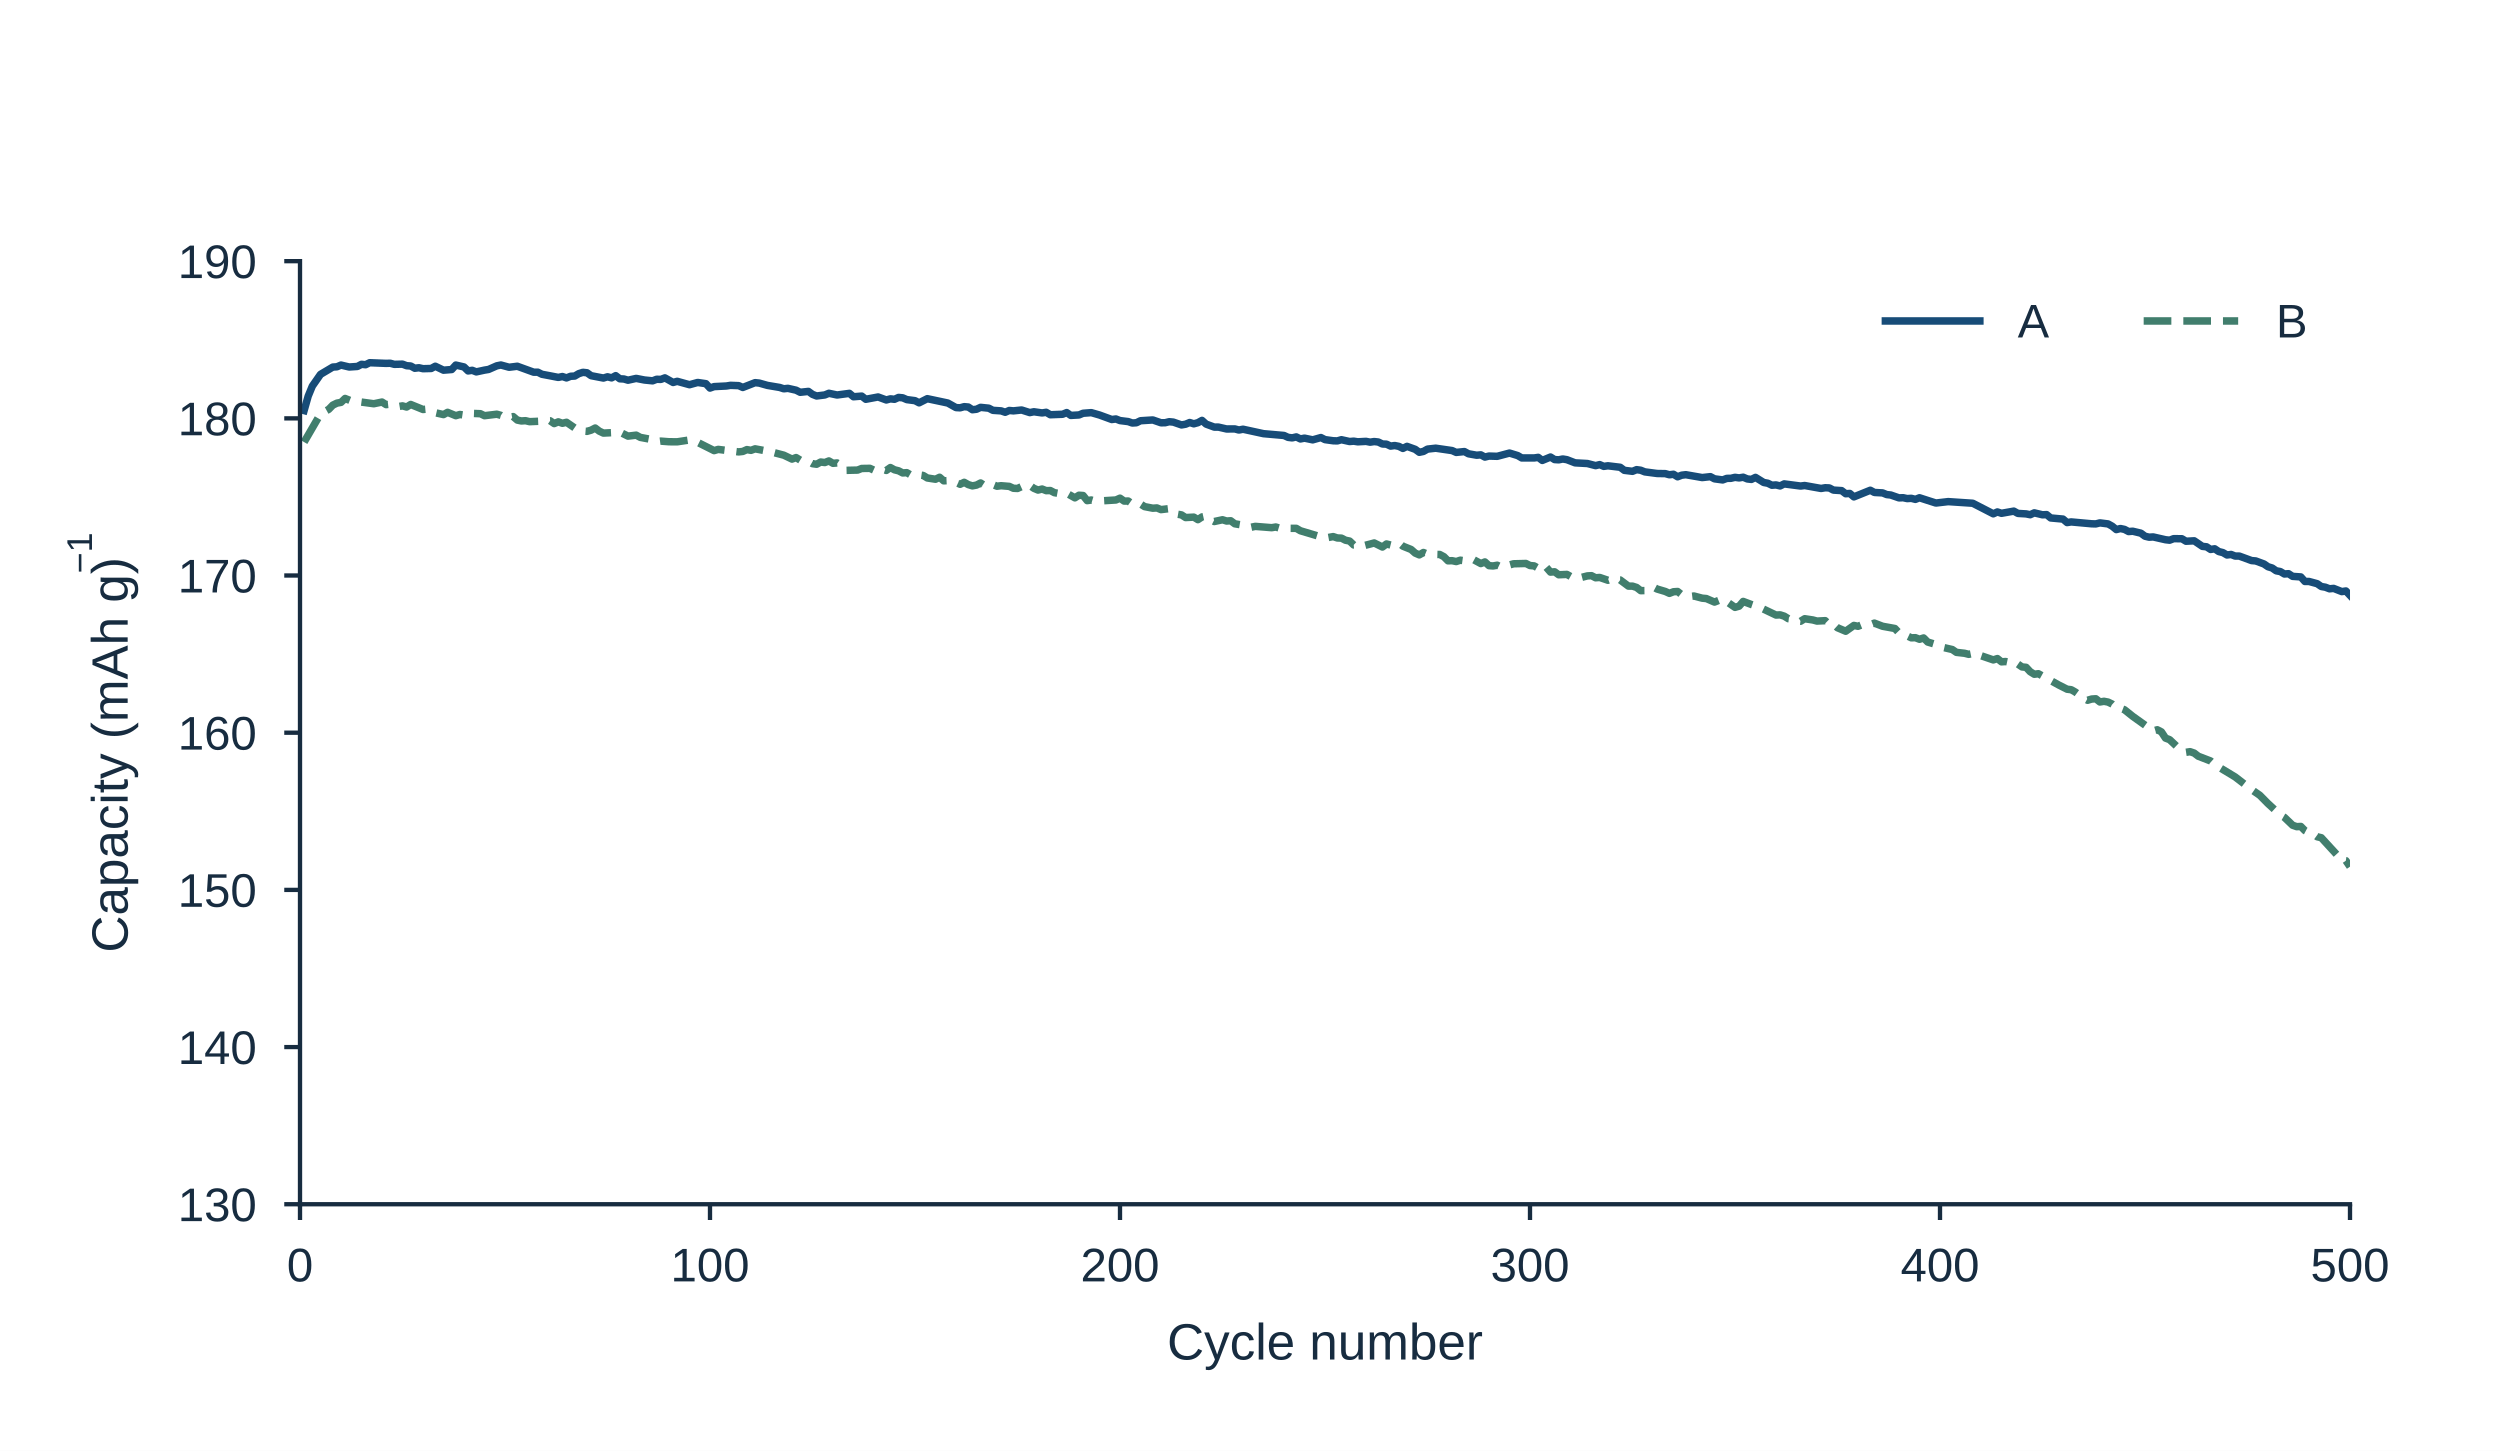
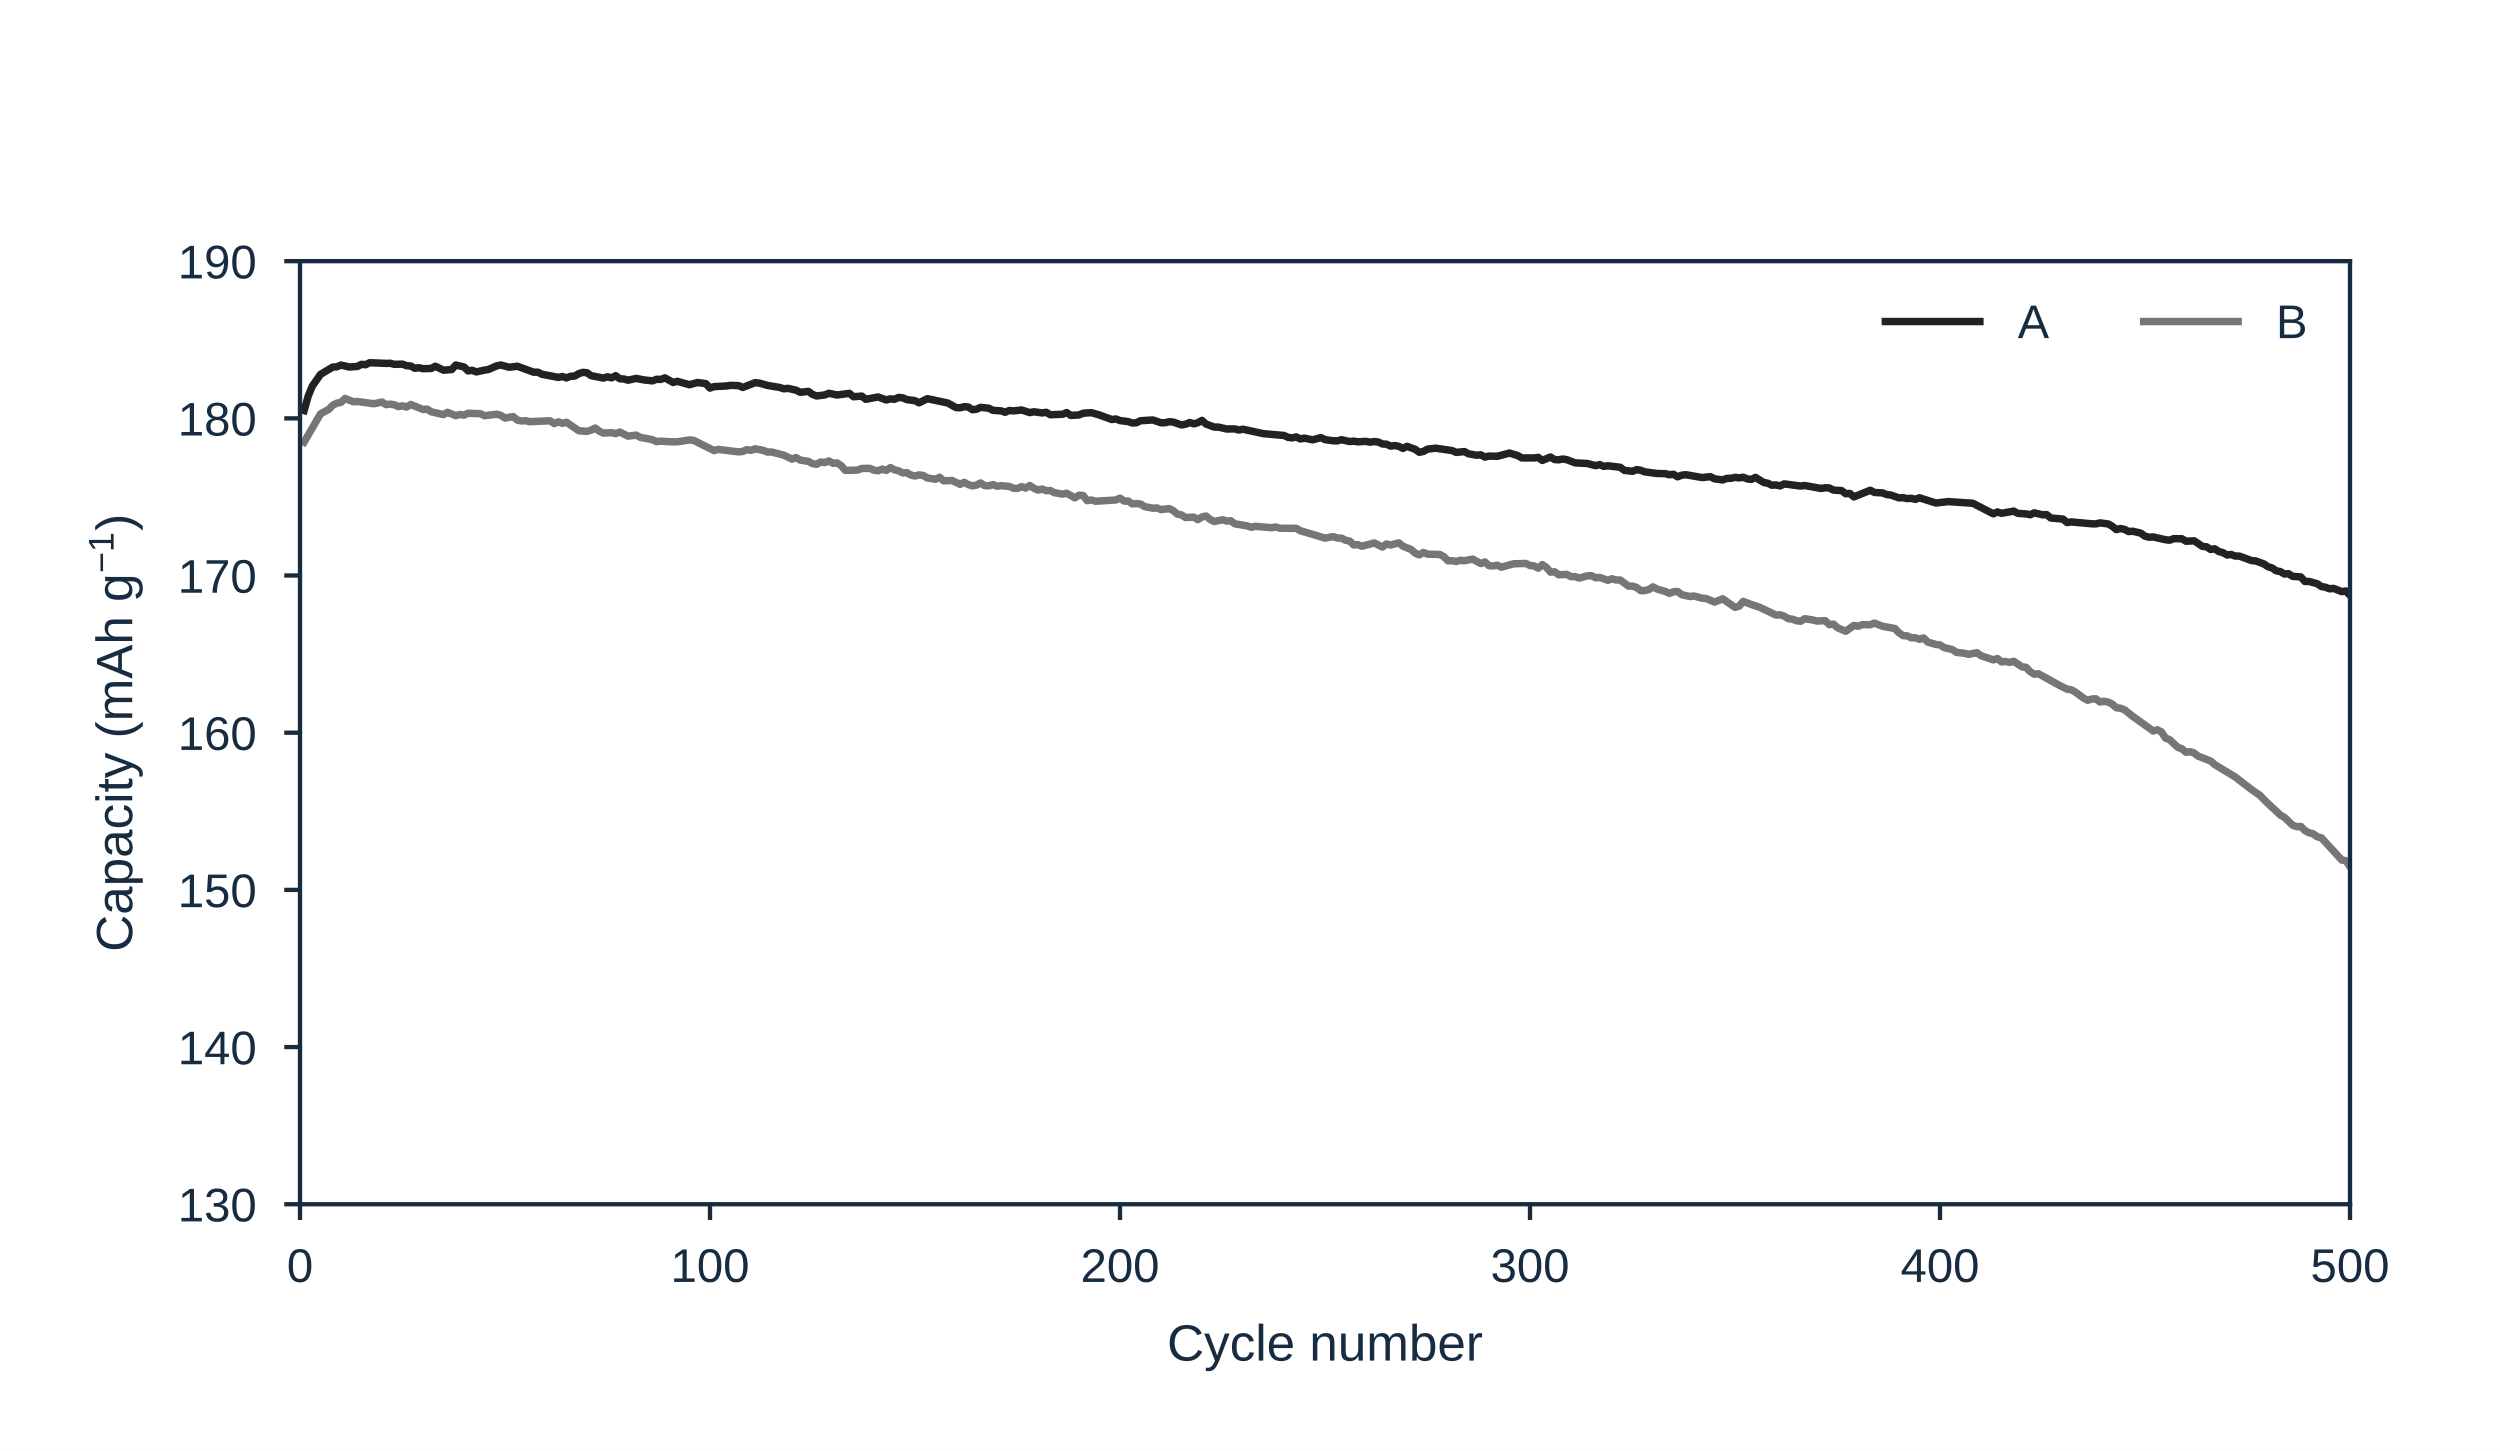
<svg xmlns="http://www.w3.org/2000/svg" xmlns:xlink="http://www.w3.org/1999/xlink" width="317.48pt" height="184.252pt" viewBox="0 0 317.48 184.252" version="1.1">
  <defs>
    <style type="text/css">*{stroke-linejoin: round; stroke-linecap: butt}</style>
  </defs>
  <g id="figure_1">
    <g id="patch_1">
      <path d="M 0 184.252  L 317.48 184.252  L 317.48 0  L 0 0  z " style="fill: #ffffff" />
    </g>
    <g id="axes_1">
      <g id="patch_2">
        <path d="M 38.098 152.929  L 298.431 152.929  L 298.431 33.165  L 38.098 33.165  z " style="fill: #ffffff" />
      </g>
      <g id="matplotlib.axis_1">
        <g id="xtick_1">
          <g id="line2d_1">
            <defs>
-               <path id="mbcf299a8c4" d="M 0 0  L 0 2  " style="stroke: #172c40; stroke-width: 0.55" />
+               <path id="mbbaec74e8c" d="M 0 0  L 0 2  " style="stroke: #172c40; stroke-width: 0.55" />
            </defs>
            <g>
-               <use xlink:href="#mbcf299a8c4" x="38.098" y="152.929" style="fill: #172c40; stroke: #172c40; stroke-width: 0.55" />
+               <use xlink:href="#mbbaec74e8c" x="38.098" y="152.929" style="fill: #172c40; stroke: #172c40; stroke-width: 0.55" />
            </g>
          </g>
          <g id="text_1">
-             <text style="fill: #172c40; font: 6px 'Arial'; text-anchor: middle" x="38.098" y="162.724" transform="rotate(-0 38.09764 162.7238)">0</text>
+             <text style="font-size: 6px; font-family: 'Arial'; text-anchor: middle; fill: #172c40" x="38.098" y="162.797" transform="rotate(-0 38.09764 162.7973)">0</text>
          </g>
        </g>
        <g id="xtick_2">
          <g id="line2d_2">
            <g>
-               <use xlink:href="#mbcf299a8c4" x="90.164" y="152.929" style="fill: #172c40; stroke: #172c40; stroke-width: 0.55" />
+               <use xlink:href="#mbbaec74e8c" x="90.164" y="152.929" style="fill: #172c40; stroke: #172c40; stroke-width: 0.55" />
            </g>
          </g>
          <g id="text_2">
-             <text style="fill: #172c40; font: 6px 'Arial'; text-anchor: middle" x="90.164" y="162.724" transform="rotate(-0 90.16441 162.7238)">100</text>
+             <text style="font-size: 6px; font-family: 'Arial'; text-anchor: middle; fill: #172c40" x="90.164" y="162.797" transform="rotate(-0 90.16441 162.7973)">100</text>
          </g>
        </g>
        <g id="xtick_3">
          <g id="line2d_3">
            <g>
-               <use xlink:href="#mbcf299a8c4" x="142.231" y="152.929" style="fill: #172c40; stroke: #172c40; stroke-width: 0.55" />
+               <use xlink:href="#mbbaec74e8c" x="142.231" y="152.929" style="fill: #172c40; stroke: #172c40; stroke-width: 0.55" />
            </g>
          </g>
          <g id="text_3">
-             <text style="fill: #172c40; font: 6px 'Arial'; text-anchor: middle" x="142.231" y="162.724" transform="rotate(-0 142.2312 162.7238)">200</text>
+             <text style="font-size: 6px; font-family: 'Arial'; text-anchor: middle; fill: #172c40" x="142.231" y="162.797" transform="rotate(-0 142.2312 162.7973)">200</text>
          </g>
        </g>
        <g id="xtick_4">
          <g id="line2d_4">
            <g>
-               <use xlink:href="#mbcf299a8c4" x="194.298" y="152.929" style="fill: #172c40; stroke: #172c40; stroke-width: 0.55" />
+               <use xlink:href="#mbbaec74e8c" x="194.298" y="152.929" style="fill: #172c40; stroke: #172c40; stroke-width: 0.55" />
            </g>
          </g>
          <g id="text_4">
-             <text style="fill: #172c40; font: 6px 'Arial'; text-anchor: middle" x="194.298" y="162.724" transform="rotate(-0 194.298 162.7238)">300</text>
+             <text style="font-size: 6px; font-family: 'Arial'; text-anchor: middle; fill: #172c40" x="194.298" y="162.797" transform="rotate(-0 194.298 162.7973)">300</text>
          </g>
        </g>
        <g id="xtick_5">
          <g id="line2d_5">
            <g>
-               <use xlink:href="#mbcf299a8c4" x="246.365" y="152.929" style="fill: #172c40; stroke: #172c40; stroke-width: 0.55" />
+               <use xlink:href="#mbbaec74e8c" x="246.365" y="152.929" style="fill: #172c40; stroke: #172c40; stroke-width: 0.55" />
            </g>
          </g>
          <g id="text_5">
-             <text style="fill: #172c40; font: 6px 'Arial'; text-anchor: middle" x="246.365" y="162.724" transform="rotate(-0 246.3647 162.7238)">400</text>
+             <text style="font-size: 6px; font-family: 'Arial'; text-anchor: middle; fill: #172c40" x="246.365" y="162.797" transform="rotate(-0 246.3647 162.7973)">400</text>
          </g>
        </g>
        <g id="xtick_6">
          <g id="line2d_6">
            <g>
-               <use xlink:href="#mbcf299a8c4" x="298.431" y="152.929" style="fill: #172c40; stroke: #172c40; stroke-width: 0.55" />
+               <use xlink:href="#mbbaec74e8c" x="298.431" y="152.929" style="fill: #172c40; stroke: #172c40; stroke-width: 0.55" />
            </g>
          </g>
          <g id="text_6">
-             <text style="fill: #172c40; font: 6px 'Arial'; text-anchor: middle" x="298.431" y="162.724" transform="rotate(-0 298.4315 162.7238)">500</text>
+             <text style="font-size: 6px; font-family: 'Arial'; text-anchor: middle; fill: #172c40" x="298.431" y="162.797" transform="rotate(-0 298.4315 162.7973)">500</text>
          </g>
        </g>
        <g id="text_7">
-           <text style="fill: #172c40; font: 6.5px 'Arial'; text-anchor: middle" x="168.265" y="172.648" transform="rotate(-0 168.2646 172.6481)">Cycle number</text>
+           <text style="font-size: 6.5px; font-family: 'Arial'; text-anchor: middle; fill: #172c40" x="168.265" y="172.792" transform="rotate(-0 168.2646 172.7922)">Cycle number</text>
        </g>
      </g>
      <g id="matplotlib.axis_2">
        <g id="ytick_1">
          <g id="line2d_7">
            <defs>
-               <path id="m6349491783" d="M 0 0  L -2 0  " style="stroke: #172c40; stroke-width: 0.55" />
+               <path id="mb1f3ded2b5" d="M 0 0  L -2 0  " style="stroke: #172c40; stroke-width: 0.55" />
            </defs>
            <g>
-               <use xlink:href="#m6349491783" x="38.098" y="152.929" style="fill: #172c40; stroke: #172c40; stroke-width: 0.55" />
+               <use xlink:href="#mb1f3ded2b5" x="38.098" y="152.929" style="fill: #172c40; stroke: #172c40; stroke-width: 0.55" />
            </g>
          </g>
          <g id="text_8">
-             <text style="fill: #172c40; font: 6px 'Arial'; text-anchor: end" x="32.598" y="155.076" transform="rotate(-0 32.59764 155.0765)">130</text>
+             <text style="font-size: 6px; font-family: 'Arial'; text-anchor: end; fill: #172c40" x="32.598" y="155.113" transform="rotate(-0 32.59764 155.1132)">130</text>
          </g>
        </g>
        <g id="ytick_2">
          <g id="line2d_8">
            <g>
-               <use xlink:href="#m6349491783" x="38.098" y="132.969" style="fill: #172c40; stroke: #172c40; stroke-width: 0.55" />
+               <use xlink:href="#mb1f3ded2b5" x="38.098" y="132.969" style="fill: #172c40; stroke: #172c40; stroke-width: 0.55" />
            </g>
          </g>
          <g id="text_9">
-             <text style="fill: #172c40; font: 6px 'Arial'; text-anchor: end" x="32.598" y="135.116" transform="rotate(-0 32.59764 135.1158)">140</text>
+             <text style="font-size: 6px; font-family: 'Arial'; text-anchor: end; fill: #172c40" x="32.598" y="135.153" transform="rotate(-0 32.59764 135.1526)">140</text>
          </g>
        </g>
        <g id="ytick_3">
          <g id="line2d_9">
            <g>
-               <use xlink:href="#m6349491783" x="38.098" y="113.008" style="fill: #172c40; stroke: #172c40; stroke-width: 0.55" />
+               <use xlink:href="#mb1f3ded2b5" x="38.098" y="113.008" style="fill: #172c40; stroke: #172c40; stroke-width: 0.55" />
            </g>
          </g>
          <g id="text_10">
-             <text style="fill: #172c40; font: 6px 'Arial'; text-anchor: end" x="32.598" y="115.155" transform="rotate(-0 32.59764 115.1552)">150</text>
+             <text style="font-size: 6px; font-family: 'Arial'; text-anchor: end; fill: #172c40" x="32.598" y="115.192" transform="rotate(-0 32.59764 115.192)">150</text>
          </g>
        </g>
        <g id="ytick_4">
          <g id="line2d_10">
            <g>
-               <use xlink:href="#m6349491783" x="38.098" y="93.047" style="fill: #172c40; stroke: #172c40; stroke-width: 0.55" />
+               <use xlink:href="#mb1f3ded2b5" x="38.098" y="93.047" style="fill: #172c40; stroke: #172c40; stroke-width: 0.55" />
            </g>
          </g>
          <g id="text_11">
-             <text style="fill: #172c40; font: 6px 'Arial'; text-anchor: end" x="32.598" y="95.195" transform="rotate(-0 32.59764 95.19459)">160</text>
+             <text style="font-size: 6px; font-family: 'Arial'; text-anchor: end; fill: #172c40" x="32.598" y="95.231" transform="rotate(-0 32.59764 95.23133)">160</text>
          </g>
        </g>
        <g id="ytick_5">
          <g id="line2d_11">
            <g>
-               <use xlink:href="#m6349491783" x="38.098" y="73.087" style="fill: #172c40; stroke: #172c40; stroke-width: 0.55" />
+               <use xlink:href="#mb1f3ded2b5" x="38.098" y="73.087" style="fill: #172c40; stroke: #172c40; stroke-width: 0.55" />
            </g>
          </g>
          <g id="text_12">
-             <text style="fill: #172c40; font: 6px 'Arial'; text-anchor: end" x="32.598" y="75.234" transform="rotate(-0 32.59764 75.23396)">170</text>
+             <text style="font-size: 6px; font-family: 'Arial'; text-anchor: end; fill: #172c40" x="32.598" y="75.271" transform="rotate(-0 32.59764 75.2707)">170</text>
          </g>
        </g>
        <g id="ytick_6">
          <g id="line2d_12">
            <g>
-               <use xlink:href="#m6349491783" x="38.098" y="53.126" style="fill: #172c40; stroke: #172c40; stroke-width: 0.55" />
+               <use xlink:href="#mb1f3ded2b5" x="38.098" y="53.126" style="fill: #172c40; stroke: #172c40; stroke-width: 0.55" />
            </g>
          </g>
          <g id="text_13">
-             <text style="fill: #172c40; font: 6px 'Arial'; text-anchor: end" x="32.598" y="55.273" transform="rotate(-0 32.59764 55.27333)">180</text>
+             <text style="font-size: 6px; font-family: 'Arial'; text-anchor: end; fill: #172c40" x="32.598" y="55.31" transform="rotate(-0 32.59764 55.31007)">180</text>
          </g>
        </g>
        <g id="ytick_7">
          <g id="line2d_13">
            <g>
-               <use xlink:href="#m6349491783" x="38.098" y="33.165" style="fill: #172c40; stroke: #172c40; stroke-width: 0.55" />
+               <use xlink:href="#mb1f3ded2b5" x="38.098" y="33.165" style="fill: #172c40; stroke: #172c40; stroke-width: 0.55" />
            </g>
          </g>
          <g id="text_14">
-             <text style="fill: #172c40; font: 6px 'Arial'; text-anchor: end" x="32.598" y="35.313" transform="rotate(-0 32.59764 35.3127)">190</text>
+             <text style="font-size: 6px; font-family: 'Arial'; text-anchor: end; fill: #172c40" x="32.598" y="35.349" transform="rotate(-0 32.59764 35.34944)">190</text>
          </g>
        </g>
        <g id="text_15">
-           <g style="fill: #172c40" transform="translate(17.15795 120.9647) rotate(-90)">
+           <g style="fill: #172c40" transform="translate(17.15795 120.8672) rotate(-90)">
            <text>
-               <tspan style="font: 6.5px 'Arial'" x="0 4.694 8.309 11.924 15.539 18.789 20.233 22.039 25.289 27.095 29.26 34.674 39.01 42.625 44.43 53.67" y="-0.948">Capacity (mAh g)</tspan>
-               <tspan style="font: 4.55px 'Arial'" x="48.159 50.816" y="-5.478">−1</tspan>
+               <tspan x="0" y="-0.367" style="font-size: 6.5px; font-family: 'Arial'; fill: #172c40">C</tspan>
+               <tspan x="4.694" y="-0.367" style="font-size: 6.5px; font-family: 'Arial'; fill: #172c40">a</tspan>
+               <tspan x="8.309" y="-0.367" style="font-size: 6.5px; font-family: 'Arial'; fill: #172c40">p</tspan>
+               <tspan x="11.924" y="-0.367" style="font-size: 6.5px; font-family: 'Arial'; fill: #172c40">a</tspan>
+               <tspan x="15.539" y="-0.367" style="font-size: 6.5px; font-family: 'Arial'; fill: #172c40">c</tspan>
+               <tspan x="18.789" y="-0.367" style="font-size: 6.5px; font-family: 'Arial'; fill: #172c40">i</tspan>
+               <tspan x="20.233" y="-0.367" style="font-size: 6.5px; font-family: 'Arial'; fill: #172c40">t</tspan>
+               <tspan x="22.039" y="-0.367" style="font-size: 6.5px; font-family: 'Arial'; fill: #172c40">y</tspan>
+               <tspan x="25.289" y="-0.367" style="font-size: 6.5px; font-family: 'Arial'; fill: #172c40"> </tspan>
+               <tspan x="27.095" y="-0.367" style="font-size: 6.5px; font-family: 'Arial'; fill: #172c40">(</tspan>
+               <tspan x="29.26" y="-0.367" style="font-size: 6.5px; font-family: 'Arial'; fill: #172c40">m</tspan>
+               <tspan x="34.674" y="-0.367" style="font-size: 6.5px; font-family: 'Arial'; fill: #172c40">A</tspan>
+               <tspan x="39.01" y="-0.367" style="font-size: 6.5px; font-family: 'Arial'; fill: #172c40">h</tspan>
+               <tspan x="42.625" y="-0.367" style="font-size: 6.5px; font-family: 'Arial'; fill: #172c40"> </tspan>
+               <tspan x="44.43" y="-0.367" style="font-size: 6.5px; font-family: 'Arial'; fill: #172c40">g</tspan>
+               <tspan x="53.461" y="-0.367" style="font-size: 6.5px; font-family: 'Arial'; fill: #172c40">)</tspan>
+               <tspan x="48.104" y="-2.73" style="font-size: 4.55px; font-family: 'Arial'; fill: #172c40">−</tspan>
+               <tspan x="50.762" y="-2.73" style="font-size: 4.55px; font-family: 'Arial'; fill: #172c40">1</tspan>
            </text>
          </g>
        </g>
      </g>
      <g id="line2d_14">
-         <path d="M 38.618 52.137  L 39.139 50.301  L 39.66 49.036  L 40.701 47.542  L 42.263 46.615  L 42.784 46.58  L 43.304 46.36  L 44.346 46.606  L 45.387 46.537  L 45.908 46.265  L 46.428 46.315  L 46.949 46.062  L 49.032 46.145  L 49.552 46.129  L 50.073 46.268  L 51.114 46.243  L 51.635 46.442  L 52.156 46.479  L 52.676 46.766  L 53.197 46.701  L 53.718 46.821  L 54.759 46.793  L 55.28 46.51  L 56.321 47.011  L 57.362 46.927  L 57.883 46.36  L 58.924 46.6  L 59.445 47.104  L 59.966 47.027  L 60.486 47.227  L 61.528 47.002  L 62.048 46.916  L 63.09 46.457  L 63.61 46.353  L 64.652 46.639  L 65.693 46.511  L 67.776 47.267  L 68.296 47.265  L 68.817 47.528  L 69.858 47.724  L 70.9 47.928  L 71.42 47.817  L 71.941 47.991  L 72.462 47.784  L 72.982 47.756  L 73.503 47.45  L 74.024 47.283  L 74.544 47.339  L 75.065 47.71  L 76.627 48.01  L 77.148 47.85  L 77.668 47.985  L 78.189 47.707  L 78.71 48.102  L 79.23 48.13  L 79.751 48.284  L 80.792 48.054  L 81.834 48.257  L 82.875 48.362  L 83.396 48.162  L 83.916 48.183  L 84.437 47.987  L 85.478 48.569  L 85.999 48.424  L 87.561 48.855  L 88.602 48.571  L 89.644 48.724  L 90.164 49.282  L 90.685 49.097  L 92.247 49.019  L 92.768 48.935  L 93.809 48.974  L 94.33 49.204  L 95.892 48.595  L 96.412 48.648  L 97.454 48.941  L 99.016 49.205  L 99.536 49.373  L 100.057 49.316  L 101.098 49.552  L 101.619 49.818  L 102.66 49.705  L 103.181 50.081  L 103.702 50.286  L 104.743 50.156  L 105.264 49.943  L 106.305 50.162  L 107.867 49.953  L 108.388 50.385  L 109.429 50.301  L 109.95 50.706  L 111.512 50.413  L 112.553 50.793  L 113.074 50.651  L 113.594 50.707  L 114.115 50.47  L 114.636 50.52  L 115.156 50.746  L 116.198 50.882  L 116.718 51.155  L 117.76 50.629  L 120.363 51.181  L 121.404 51.761  L 121.925 51.789  L 122.446 51.643  L 122.966 51.69  L 123.487 52.031  L 124.008 51.972  L 124.528 51.73  L 125.57 51.837  L 126.09 52.109  L 127.132 52.177  L 127.652 52.355  L 128.173 52.127  L 128.694 52.176  L 129.735 52.067  L 130.776 52.396  L 131.297 52.291  L 132.338 52.439  L 132.859 52.359  L 133.38 52.669  L 134.942 52.608  L 135.463 52.395  L 135.983 52.754  L 137.025 52.695  L 137.545 52.481  L 138.587 52.402  L 139.628 52.703  L 141.19 53.275  L 141.711 53.207  L 142.231 53.41  L 143.273 53.539  L 143.793 53.72  L 144.314 53.686  L 144.835 53.43  L 146.397 53.332  L 147.438 53.69  L 147.959 53.684  L 148.479 53.554  L 149 53.604  L 150.041 53.962  L 150.562 53.872  L 151.083 53.657  L 151.603 53.82  L 152.124 53.678  L 152.645 53.388  L 153.165 53.856  L 154.207 54.24  L 154.727 54.238  L 155.769 54.477  L 156.81 54.469  L 157.331 54.61  L 157.851 54.508  L 160.455 55.073  L 163.058 55.301  L 163.579 55.542  L 164.099 55.605  L 164.62 55.484  L 165.141 55.742  L 165.661 55.641  L 166.703 55.857  L 167.744 55.566  L 168.265 55.829  L 169.306 55.973  L 169.827 55.99  L 170.347 55.841  L 171.389 56.07  L 171.909 56.026  L 172.43 56.106  L 173.471 56.05  L 173.992 56.152  L 174.513 56.074  L 175.033 56.133  L 175.554 56.384  L 176.075 56.404  L 176.595 56.652  L 177.116 56.58  L 177.637 56.682  L 178.157 56.943  L 178.678 56.685  L 179.719 57.06  L 180.24 57.438  L 180.761 57.329  L 181.281 57.033  L 182.323 56.917  L 184.405 57.22  L 184.926 57.452  L 185.967 57.345  L 186.488 57.628  L 187.529 57.81  L 188.05 57.761  L 188.571 58.045  L 189.091 57.917  L 190.133 57.949  L 191.695 57.535  L 192.736 57.854  L 193.257 58.157  L 194.819 58.157  L 195.339 58.082  L 195.86 58.47  L 196.901 58.039  L 197.422 58.362  L 197.943 58.394  L 198.463 58.289  L 198.984 58.376  L 200.025 58.778  L 201.587 58.864  L 202.629 59.131  L 203.149 59.003  L 203.67 59.226  L 204.191 59.152  L 205.753 59.341  L 206.273 59.728  L 207.315 59.854  L 207.835 59.644  L 208.356 59.716  L 208.877 59.924  L 210.439 60.129  L 211.48 60.148  L 212.001 60.293  L 212.521 60.227  L 213.042 60.547  L 213.563 60.346  L 214.083 60.283  L 216.166 60.647  L 217.207 60.531  L 217.728 60.807  L 218.769 60.947  L 219.29 60.751  L 219.811 60.742  L 220.331 60.617  L 220.852 60.691  L 221.373 60.603  L 221.893 60.821  L 222.414 60.88  L 222.935 60.625  L 223.976 61.271  L 224.497 61.367  L 225.017 61.621  L 225.538 61.582  L 226.059 61.709  L 226.579 61.45  L 228.662 61.724  L 229.183 61.658  L 231.265 62.031  L 231.786 61.94  L 232.307 61.963  L 232.827 62.238  L 233.869 62.304  L 234.389 62.699  L 234.91 62.663  L 235.431 63.099  L 237.513 62.258  L 238.034 62.538  L 239.075 62.594  L 239.596 62.806  L 240.117 62.864  L 241.158 63.227  L 241.679 63.205  L 242.199 63.317  L 242.72 63.284  L 243.241 63.416  L 243.761 63.212  L 244.803 63.549  L 245.844 63.881  L 247.406 63.701  L 250.53 63.909  L 253.133 65.25  L 253.654 65.013  L 254.175 65.185  L 255.737 64.909  L 256.257 65.199  L 257.299 65.26  L 257.819 65.365  L 258.34 65.127  L 259.381 65.376  L 259.902 65.35  L 260.423 65.776  L 261.985 65.92  L 262.505 66.362  L 263.026 66.28  L 265.629 66.517  L 266.15 66.532  L 266.671 66.402  L 267.712 66.533  L 268.233 66.826  L 268.753 67.252  L 269.274 67.119  L 269.795 67.23  L 270.315 67.503  L 270.836 67.461  L 271.877 67.709  L 272.398 68.096  L 272.919 68.219  L 273.439 68.188  L 275.001 68.542  L 275.522 68.601  L 276.043 68.404  L 277.084 68.418  L 277.605 68.733  L 278.646 68.679  L 279.687 69.385  L 280.208 69.437  L 280.729 69.774  L 281.249 69.694  L 281.77 70.045  L 282.291 70.177  L 282.811 70.478  L 283.332 70.414  L 283.853 70.618  L 284.373 70.618  L 285.935 71.19  L 286.456 71.233  L 287.497 71.616  L 288.018 71.971  L 288.539 72.129  L 289.059 72.488  L 289.58 72.584  L 290.101 72.892  L 290.621 72.854  L 291.142 73.192  L 292.183 73.264  L 292.704 73.842  L 293.225 73.842  L 294.266 74.124  L 294.787 74.484  L 295.307 74.572  L 295.828 74.773  L 296.349 74.722  L 297.39 75.129  L 297.911 75.05  L 298.431 75.61  L 298.431 75.61  " clip-path="url(#p035b864136)" style="fill: none; stroke: #174c78; stroke-width: 0.95; stroke-linecap: square" />
+         <path d="M 38.618 52.137  L 39.139 50.301  L 39.66 49.036  L 40.701 47.542  L 42.263 46.615  L 42.784 46.58  L 43.304 46.36  L 44.346 46.606  L 45.387 46.537  L 45.908 46.265  L 46.428 46.315  L 46.949 46.062  L 49.032 46.145  L 49.552 46.129  L 50.073 46.268  L 51.114 46.243  L 51.635 46.442  L 52.156 46.479  L 52.676 46.766  L 53.197 46.701  L 53.718 46.821  L 54.759 46.793  L 55.28 46.51  L 56.321 47.011  L 57.362 46.927  L 57.883 46.36  L 58.924 46.6  L 59.445 47.104  L 59.966 47.027  L 60.486 47.227  L 61.528 47.002  L 62.048 46.916  L 63.09 46.457  L 63.61 46.353  L 64.652 46.639  L 65.693 46.511  L 67.776 47.267  L 68.296 47.265  L 68.817 47.528  L 69.858 47.724  L 70.9 47.928  L 71.42 47.817  L 71.941 47.991  L 72.462 47.784  L 72.982 47.756  L 73.503 47.45  L 74.024 47.283  L 74.544 47.339  L 75.065 47.71  L 76.627 48.01  L 77.148 47.85  L 77.668 47.985  L 78.189 47.707  L 78.71 48.102  L 79.23 48.13  L 79.751 48.284  L 80.792 48.054  L 81.834 48.257  L 82.875 48.362  L 83.396 48.162  L 83.916 48.183  L 84.437 47.987  L 85.478 48.569  L 85.999 48.424  L 87.561 48.855  L 88.602 48.571  L 89.644 48.724  L 90.164 49.282  L 90.685 49.097  L 92.247 49.019  L 92.768 48.935  L 93.809 48.974  L 94.33 49.204  L 95.892 48.595  L 96.412 48.648  L 97.454 48.941  L 99.016 49.205  L 99.536 49.373  L 100.057 49.316  L 101.098 49.552  L 101.619 49.818  L 102.66 49.705  L 103.181 50.081  L 103.702 50.286  L 104.743 50.156  L 105.264 49.943  L 106.305 50.162  L 107.867 49.953  L 108.388 50.385  L 109.429 50.301  L 109.95 50.706  L 111.512 50.413  L 112.553 50.793  L 113.074 50.651  L 113.594 50.707  L 114.115 50.47  L 114.636 50.52  L 115.156 50.746  L 116.198 50.882  L 116.718 51.155  L 117.76 50.629  L 120.363 51.181  L 121.404 51.761  L 121.925 51.789  L 122.446 51.643  L 122.966 51.69  L 123.487 52.031  L 124.008 51.972  L 124.528 51.73  L 125.57 51.837  L 126.09 52.109  L 127.132 52.177  L 127.652 52.355  L 128.173 52.127  L 128.694 52.176  L 129.735 52.067  L 130.776 52.396  L 131.297 52.291  L 132.338 52.439  L 132.859 52.359  L 133.38 52.669  L 134.942 52.608  L 135.463 52.395  L 135.983 52.754  L 137.025 52.695  L 137.545 52.481  L 138.587 52.402  L 139.628 52.703  L 141.19 53.275  L 141.711 53.207  L 142.231 53.41  L 143.273 53.539  L 143.793 53.72  L 144.314 53.686  L 144.835 53.43  L 146.397 53.332  L 147.438 53.69  L 147.959 53.684  L 148.479 53.554  L 149 53.604  L 150.041 53.962  L 150.562 53.872  L 151.083 53.657  L 151.603 53.82  L 152.124 53.678  L 152.645 53.388  L 153.165 53.856  L 154.207 54.24  L 154.727 54.238  L 155.769 54.477  L 156.81 54.469  L 157.331 54.61  L 157.851 54.508  L 160.455 55.073  L 163.058 55.301  L 163.579 55.542  L 164.099 55.605  L 164.62 55.484  L 165.141 55.742  L 165.661 55.641  L 166.703 55.857  L 167.744 55.566  L 168.265 55.829  L 169.306 55.973  L 169.827 55.99  L 170.347 55.841  L 171.389 56.07  L 171.909 56.026  L 172.43 56.106  L 173.471 56.05  L 173.992 56.152  L 174.513 56.074  L 175.033 56.133  L 175.554 56.384  L 176.075 56.404  L 176.595 56.652  L 177.116 56.58  L 177.637 56.682  L 178.157 56.943  L 178.678 56.685  L 179.719 57.06  L 180.24 57.438  L 180.761 57.329  L 181.281 57.033  L 182.323 56.917  L 184.405 57.22  L 184.926 57.452  L 185.967 57.345  L 186.488 57.628  L 187.529 57.81  L 188.05 57.761  L 188.571 58.045  L 189.091 57.917  L 190.133 57.949  L 191.695 57.535  L 192.736 57.854  L 193.257 58.157  L 194.819 58.157  L 195.339 58.082  L 195.86 58.47  L 196.901 58.039  L 197.422 58.362  L 197.943 58.394  L 198.463 58.289  L 198.984 58.376  L 200.025 58.778  L 201.587 58.864  L 202.629 59.131  L 203.149 59.003  L 203.67 59.226  L 204.191 59.152  L 205.753 59.341  L 206.273 59.728  L 207.315 59.854  L 207.835 59.644  L 208.356 59.716  L 208.877 59.924  L 210.439 60.129  L 211.48 60.148  L 212.001 60.293  L 212.521 60.227  L 213.042 60.547  L 213.563 60.346  L 214.083 60.283  L 216.166 60.647  L 217.207 60.531  L 217.728 60.807  L 218.769 60.947  L 219.29 60.751  L 219.811 60.742  L 220.331 60.617  L 220.852 60.691  L 221.373 60.603  L 221.893 60.821  L 222.414 60.88  L 222.935 60.625  L 223.976 61.271  L 224.497 61.367  L 225.017 61.621  L 225.538 61.582  L 226.059 61.709  L 226.579 61.45  L 228.662 61.724  L 229.183 61.658  L 231.265 62.031  L 231.786 61.94  L 232.307 61.963  L 232.827 62.238  L 233.869 62.304  L 234.389 62.699  L 234.91 62.663  L 235.431 63.099  L 237.513 62.258  L 238.034 62.538  L 239.075 62.594  L 239.596 62.806  L 240.117 62.864  L 241.158 63.227  L 241.679 63.205  L 242.199 63.317  L 242.72 63.284  L 243.241 63.416  L 243.761 63.212  L 244.803 63.549  L 245.844 63.881  L 247.406 63.701  L 250.53 63.909  L 253.133 65.25  L 253.654 65.013  L 254.175 65.185  L 255.737 64.909  L 256.257 65.199  L 257.299 65.26  L 257.819 65.365  L 258.34 65.127  L 259.381 65.376  L 259.902 65.35  L 260.423 65.776  L 261.985 65.92  L 262.505 66.362  L 263.026 66.28  L 265.629 66.517  L 266.15 66.532  L 266.671 66.402  L 267.712 66.533  L 268.233 66.826  L 268.753 67.252  L 269.274 67.119  L 269.795 67.23  L 270.315 67.503  L 270.836 67.461  L 271.877 67.709  L 272.398 68.096  L 272.919 68.219  L 273.439 68.188  L 275.001 68.542  L 275.522 68.601  L 276.043 68.404  L 277.084 68.418  L 277.605 68.733  L 278.646 68.679  L 279.687 69.385  L 280.208 69.437  L 280.729 69.774  L 281.249 69.694  L 281.77 70.045  L 282.291 70.177  L 282.811 70.478  L 283.332 70.414  L 283.853 70.618  L 284.373 70.618  L 285.935 71.19  L 286.456 71.233  L 287.497 71.616  L 288.018 71.971  L 288.539 72.129  L 289.059 72.488  L 289.58 72.584  L 290.101 72.892  L 290.621 72.854  L 291.142 73.192  L 292.183 73.264  L 292.704 73.842  L 293.225 73.842  L 294.266 74.124  L 294.787 74.484  L 295.307 74.572  L 295.828 74.773  L 296.349 74.722  L 297.39 75.129  L 297.911 75.05  L 298.431 75.61  L 298.431 75.61  " clip-path="url(#p040d623a7c)" style="fill: none; stroke: #222222; stroke-width: 0.95; stroke-linecap: square" />
      </g>
      <g id="line2d_15">
-         <path d="M 38.618 56.143  L 40.701 52.558  L 41.742 51.985  L 42.263 51.449  L 42.784 51.195  L 43.304 51.098  L 43.825 50.603  L 44.866 51.019  L 45.387 50.991  L 47.47 51.272  L 48.511 51.056  L 49.032 51.383  L 49.552 51.327  L 50.073 51.399  L 50.594 51.631  L 51.114 51.543  L 51.635 51.689  L 52.156 51.365  L 53.718 52.001  L 54.238 51.952  L 54.759 52.297  L 56.321 52.649  L 56.842 52.364  L 57.883 52.789  L 58.404 52.637  L 58.924 52.716  L 59.445 52.477  L 61.007 52.537  L 61.528 52.79  L 63.09 52.601  L 63.61 52.748  L 64.131 53.089  L 65.172 52.905  L 65.693 53.348  L 66.214 53.458  L 66.734 53.424  L 67.255 53.548  L 69.858 53.436  L 70.379 53.79  L 70.9 53.571  L 71.42 53.754  L 71.941 53.627  L 73.503 54.702  L 74.544 54.779  L 75.065 54.628  L 75.586 54.357  L 76.106 54.753  L 76.627 54.999  L 77.668 54.948  L 78.189 55.057  L 78.71 54.868  L 79.751 55.385  L 80.792 55.261  L 81.313 55.544  L 82.875 55.838  L 83.396 56.086  L 83.916 56.019  L 84.958 56.098  L 85.999 56.107  L 87.561 55.872  L 88.082 55.919  L 90.685 57.225  L 91.206 57.07  L 93.809 57.387  L 94.33 57.328  L 94.85 57.097  L 95.371 57.189  L 95.892 56.998  L 96.933 57.192  L 97.454 57.407  L 97.974 57.397  L 99.536 57.804  L 100.578 58.302  L 101.098 58.109  L 101.619 58.427  L 102.66 58.587  L 103.181 58.883  L 103.702 58.955  L 104.222 58.675  L 104.743 58.739  L 105.264 58.536  L 105.784 58.837  L 106.305 58.789  L 106.826 59.136  L 107.346 59.734  L 108.908 59.696  L 109.429 59.492  L 110.47 59.475  L 110.991 59.712  L 111.512 59.788  L 112.032 59.57  L 112.553 59.74  L 113.074 59.375  L 113.594 59.661  L 114.115 59.79  L 114.636 60.059  L 115.156 60.023  L 115.677 60.327  L 116.198 60.448  L 116.718 60.306  L 117.239 60.38  L 117.76 60.699  L 118.801 60.86  L 119.322 60.61  L 119.842 61.06  L 120.884 61.013  L 121.925 61.501  L 122.446 61.251  L 122.966 61.541  L 123.487 61.702  L 124.008 61.603  L 124.528 61.335  L 125.049 61.676  L 125.57 61.693  L 126.09 61.539  L 126.611 61.748  L 127.132 61.682  L 128.173 61.767  L 128.694 62.007  L 129.214 62.031  L 129.735 61.796  L 130.256 61.983  L 130.776 61.651  L 131.297 62.015  L 131.818 62.234  L 132.338 62.103  L 132.859 62.31  L 133.38 62.293  L 133.9 62.565  L 134.942 62.752  L 135.463 62.639  L 136.504 63.221  L 137.025 62.89  L 137.545 62.927  L 138.066 63.576  L 138.587 63.497  L 139.107 63.653  L 141.711 63.494  L 142.231 63.265  L 142.752 63.63  L 143.273 63.628  L 143.793 63.995  L 144.314 63.944  L 144.835 64.006  L 145.355 64.337  L 146.397 64.538  L 146.917 64.503  L 147.438 64.717  L 148.479 64.591  L 149 64.848  L 149.521 65.298  L 150.041 65.389  L 150.562 65.726  L 151.603 65.671  L 152.124 65.991  L 152.645 65.646  L 153.165 65.532  L 153.686 65.965  L 154.207 66.228  L 155.248 66.005  L 155.769 66.167  L 156.289 66.131  L 156.81 66.518  L 158.372 66.78  L 158.893 66.954  L 159.413 66.845  L 161.496 67.011  L 162.017 66.926  L 162.537 67.083  L 164.62 67.096  L 165.141 67.402  L 168.265 68.334  L 169.306 68.144  L 169.827 68.317  L 170.347 68.339  L 170.868 68.604  L 171.389 68.71  L 171.909 69.202  L 172.43 69.164  L 172.951 69.361  L 173.992 69.092  L 174.513 68.951  L 175.554 69.469  L 176.075 69.08  L 176.595 69.212  L 177.637 68.937  L 178.157 69.36  L 179.199 69.78  L 179.719 70.238  L 180.24 70.465  L 180.761 70.162  L 181.281 70.373  L 182.843 70.417  L 183.364 70.697  L 183.885 71.219  L 184.405 71.203  L 184.926 71.313  L 185.447 71.142  L 185.967 71.214  L 187.009 71.004  L 188.05 71.567  L 188.571 71.363  L 189.091 71.834  L 189.612 71.871  L 190.133 71.779  L 190.653 72.028  L 192.215 71.596  L 193.777 71.556  L 194.298 71.818  L 194.819 71.863  L 195.339 72.156  L 195.86 71.706  L 196.381 72.058  L 196.901 72.653  L 197.422 72.612  L 197.943 72.991  L 198.984 72.945  L 199.505 73.235  L 200.025 73.228  L 200.546 73.404  L 201.587 73.134  L 202.108 73.106  L 202.629 73.372  L 203.149 73.332  L 204.191 73.688  L 204.711 73.502  L 205.232 73.655  L 205.753 73.655  L 206.794 74.431  L 207.315 74.433  L 207.835 74.601  L 208.356 75.007  L 208.877 75.002  L 209.397 74.862  L 209.918 74.528  L 210.439 74.803  L 211.48 75.113  L 212.001 75.351  L 212.521 75.149  L 213.042 75.114  L 213.563 75.52  L 214.604 75.754  L 215.125 75.69  L 216.166 75.965  L 216.687 76.011  L 217.728 76.46  L 218.769 76.045  L 220.331 77.13  L 220.852 76.979  L 221.373 76.377  L 222.414 76.768  L 223.455 77.115  L 225.538 78.107  L 226.059 78.08  L 226.579 78.245  L 227.1 78.568  L 227.621 78.626  L 228.141 78.829  L 228.662 78.892  L 229.183 78.573  L 230.224 78.732  L 230.745 78.872  L 231.786 78.818  L 232.307 79.327  L 232.827 79.248  L 233.348 79.721  L 234.389 80.163  L 235.431 79.425  L 235.951 79.534  L 236.472 79.328  L 237.513 79.334  L 238.034 79.131  L 239.075 79.531  L 240.637 79.814  L 241.158 80.365  L 241.679 80.722  L 242.199 80.751  L 242.72 80.998  L 243.241 80.981  L 243.761 81.183  L 244.282 81.015  L 244.803 81.534  L 245.844 81.845  L 246.365 81.896  L 246.885 82.245  L 247.927 82.487  L 248.447 82.844  L 249.489 82.962  L 250.009 83.094  L 251.051 82.886  L 251.571 83.269  L 253.133 83.803  L 253.654 83.633  L 254.175 84.048  L 254.695 84.009  L 255.216 84.12  L 255.737 83.979  L 256.778 84.694  L 257.299 84.746  L 257.819 85.303  L 258.34 85.624  L 258.861 85.558  L 261.464 86.999  L 262.505 87.525  L 263.026 87.588  L 263.547 87.884  L 264.588 88.648  L 265.109 88.928  L 265.629 88.773  L 266.15 88.737  L 266.671 89.146  L 267.191 89.059  L 267.712 89.159  L 268.233 89.413  L 268.753 89.88  L 269.274 89.936  L 269.795 90.135  L 270.836 90.968  L 273.439 92.827  L 273.96 92.674  L 274.481 92.943  L 275.001 93.733  L 275.522 93.93  L 276.563 94.908  L 277.084 95.092  L 277.605 95.537  L 278.125 95.458  L 278.646 95.636  L 279.167 96.036  L 280.729 96.637  L 281.249 97.098  L 283.853 98.669  L 285.935 100.276  L 286.977 100.996  L 288.018 102.049  L 289.059 103.006  L 289.58 103.504  L 290.101 103.8  L 291.142 104.796  L 291.663 104.98  L 292.183 104.951  L 292.704 105.479  L 293.225 105.756  L 293.745 105.885  L 294.266 106.263  L 294.787 106.384  L 297.39 109.224  L 297.911 109.299  L 298.431 110.06  L 298.431 110.06  " clip-path="url(#p035b864136)" style="fill: none; stroke-dasharray: 3.515,1.52; stroke-dashoffset: 0; stroke: #417e6d; stroke-width: 0.95" />
+         <path d="M 38.618 56.143  L 40.701 52.558  L 41.742 51.985  L 42.263 51.449  L 42.784 51.195  L 43.304 51.098  L 43.825 50.603  L 44.866 51.019  L 45.387 50.991  L 47.47 51.272  L 48.511 51.056  L 49.032 51.383  L 49.552 51.327  L 50.073 51.399  L 50.594 51.631  L 51.114 51.543  L 51.635 51.689  L 52.156 51.365  L 53.718 52.001  L 54.238 51.952  L 54.759 52.297  L 56.321 52.649  L 56.842 52.364  L 57.883 52.789  L 58.404 52.637  L 58.924 52.716  L 59.445 52.477  L 61.007 52.537  L 61.528 52.79  L 63.09 52.601  L 63.61 52.748  L 64.131 53.089  L 65.172 52.905  L 65.693 53.348  L 66.214 53.458  L 66.734 53.424  L 67.255 53.548  L 69.858 53.436  L 70.379 53.79  L 70.9 53.571  L 71.42 53.754  L 71.941 53.627  L 73.503 54.702  L 74.544 54.779  L 75.065 54.628  L 75.586 54.357  L 76.106 54.753  L 76.627 54.999  L 77.668 54.948  L 78.189 55.057  L 78.71 54.868  L 79.751 55.385  L 80.792 55.261  L 81.313 55.544  L 82.875 55.838  L 83.396 56.086  L 83.916 56.019  L 84.958 56.098  L 85.999 56.107  L 87.561 55.872  L 88.082 55.919  L 90.685 57.225  L 91.206 57.07  L 93.809 57.387  L 94.33 57.328  L 94.85 57.097  L 95.371 57.189  L 95.892 56.998  L 96.933 57.192  L 97.454 57.407  L 97.974 57.397  L 99.536 57.804  L 100.578 58.302  L 101.098 58.109  L 101.619 58.427  L 102.66 58.587  L 103.181 58.883  L 103.702 58.955  L 104.222 58.675  L 104.743 58.739  L 105.264 58.536  L 105.784 58.837  L 106.305 58.789  L 106.826 59.136  L 107.346 59.734  L 108.908 59.696  L 109.429 59.492  L 110.47 59.475  L 110.991 59.712  L 111.512 59.788  L 112.032 59.57  L 112.553 59.74  L 113.074 59.375  L 113.594 59.661  L 114.115 59.79  L 114.636 60.059  L 115.156 60.023  L 115.677 60.327  L 116.198 60.448  L 116.718 60.306  L 117.239 60.38  L 117.76 60.699  L 118.801 60.86  L 119.322 60.61  L 119.842 61.06  L 120.884 61.013  L 121.925 61.501  L 122.446 61.251  L 122.966 61.541  L 123.487 61.702  L 124.008 61.603  L 124.528 61.335  L 125.049 61.676  L 125.57 61.693  L 126.09 61.539  L 126.611 61.748  L 127.132 61.682  L 128.173 61.767  L 128.694 62.007  L 129.214 62.031  L 129.735 61.796  L 130.256 61.983  L 130.776 61.651  L 131.297 62.015  L 131.818 62.234  L 132.338 62.103  L 132.859 62.31  L 133.38 62.293  L 133.9 62.565  L 134.942 62.752  L 135.463 62.639  L 136.504 63.221  L 137.025 62.89  L 137.545 62.927  L 138.066 63.576  L 138.587 63.497  L 139.107 63.653  L 141.711 63.494  L 142.231 63.265  L 142.752 63.63  L 143.273 63.628  L 143.793 63.995  L 144.314 63.944  L 144.835 64.006  L 145.355 64.337  L 146.397 64.538  L 146.917 64.503  L 147.438 64.717  L 148.479 64.591  L 149 64.848  L 149.521 65.298  L 150.041 65.389  L 150.562 65.726  L 151.603 65.671  L 152.124 65.991  L 152.645 65.646  L 153.165 65.532  L 153.686 65.965  L 154.207 66.228  L 155.248 66.005  L 155.769 66.167  L 156.289 66.131  L 156.81 66.518  L 158.372 66.78  L 158.893 66.954  L 159.413 66.845  L 161.496 67.011  L 162.017 66.926  L 162.537 67.083  L 164.62 67.096  L 165.141 67.402  L 168.265 68.334  L 169.306 68.144  L 169.827 68.317  L 170.347 68.339  L 170.868 68.604  L 171.389 68.71  L 171.909 69.202  L 172.43 69.164  L 172.951 69.361  L 173.992 69.092  L 174.513 68.951  L 175.554 69.469  L 176.075 69.08  L 176.595 69.212  L 177.637 68.937  L 178.157 69.36  L 179.199 69.78  L 179.719 70.238  L 180.24 70.465  L 180.761 70.162  L 181.281 70.373  L 182.843 70.417  L 183.364 70.697  L 183.885 71.219  L 184.405 71.203  L 184.926 71.313  L 185.447 71.142  L 185.967 71.214  L 187.009 71.004  L 188.05 71.567  L 188.571 71.363  L 189.091 71.834  L 189.612 71.871  L 190.133 71.779  L 190.653 72.028  L 192.215 71.596  L 193.777 71.556  L 194.298 71.818  L 194.819 71.863  L 195.339 72.156  L 195.86 71.706  L 196.381 72.058  L 196.901 72.653  L 197.422 72.612  L 197.943 72.991  L 198.984 72.945  L 199.505 73.235  L 200.025 73.228  L 200.546 73.404  L 201.587 73.134  L 202.108 73.106  L 202.629 73.372  L 203.149 73.332  L 204.191 73.688  L 204.711 73.502  L 205.232 73.655  L 205.753 73.655  L 206.794 74.431  L 207.315 74.433  L 207.835 74.601  L 208.356 75.007  L 208.877 75.002  L 209.397 74.862  L 209.918 74.528  L 210.439 74.803  L 211.48 75.113  L 212.001 75.351  L 212.521 75.149  L 213.042 75.114  L 213.563 75.52  L 214.604 75.754  L 215.125 75.69  L 216.166 75.965  L 216.687 76.011  L 217.728 76.46  L 218.769 76.045  L 220.331 77.13  L 220.852 76.979  L 221.373 76.377  L 222.414 76.768  L 223.455 77.115  L 225.538 78.107  L 226.059 78.08  L 226.579 78.245  L 227.1 78.568  L 227.621 78.626  L 228.141 78.829  L 228.662 78.892  L 229.183 78.573  L 230.224 78.732  L 230.745 78.872  L 231.786 78.818  L 232.307 79.327  L 232.827 79.248  L 233.348 79.721  L 234.389 80.163  L 235.431 79.425  L 235.951 79.534  L 236.472 79.328  L 237.513 79.334  L 238.034 79.131  L 239.075 79.531  L 240.637 79.814  L 241.158 80.365  L 241.679 80.722  L 242.199 80.751  L 242.72 80.998  L 243.241 80.981  L 243.761 81.183  L 244.282 81.015  L 244.803 81.534  L 245.844 81.845  L 246.365 81.896  L 246.885 82.245  L 247.927 82.487  L 248.447 82.844  L 249.489 82.962  L 250.009 83.094  L 251.051 82.886  L 251.571 83.269  L 253.133 83.803  L 253.654 83.633  L 254.175 84.048  L 254.695 84.009  L 255.216 84.12  L 255.737 83.979  L 256.778 84.694  L 257.299 84.746  L 257.819 85.303  L 258.34 85.624  L 258.861 85.558  L 261.464 86.999  L 262.505 87.525  L 263.026 87.588  L 263.547 87.884  L 264.588 88.648  L 265.109 88.928  L 265.629 88.773  L 266.15 88.737  L 266.671 89.146  L 267.191 89.059  L 267.712 89.159  L 268.233 89.413  L 268.753 89.88  L 269.274 89.936  L 269.795 90.135  L 270.836 90.968  L 273.439 92.827  L 273.96 92.674  L 274.481 92.943  L 275.001 93.733  L 275.522 93.93  L 276.563 94.908  L 277.084 95.092  L 277.605 95.537  L 278.125 95.458  L 278.646 95.636  L 279.167 96.036  L 280.729 96.637  L 281.249 97.098  L 283.853 98.669  L 285.935 100.276  L 286.977 100.996  L 288.018 102.049  L 289.059 103.006  L 289.58 103.504  L 290.101 103.8  L 291.142 104.796  L 291.663 104.98  L 292.183 104.951  L 292.704 105.479  L 293.225 105.756  L 293.745 105.885  L 294.266 106.263  L 294.787 106.384  L 297.39 109.224  L 297.911 109.299  L 298.431 110.06  L 298.431 110.06  " clip-path="url(#p040d623a7c)" style="fill: none; stroke: #767676; stroke-width: 0.95; stroke-linecap: square" />
      </g>
      <g id="patch_3">
        <path d="M 38.098 152.929  L 38.098 33.165  " style="fill: none; stroke: #172c40; stroke-width: 0.55; stroke-linejoin: miter; stroke-linecap: square" />
      </g>
      <g id="patch_4">
+         <path d="M 298.431 152.929  L 298.431 33.165  " style="fill: none; stroke: #172c40; stroke-width: 0.55; stroke-linejoin: miter; stroke-linecap: square" />
+       </g>
+       <g id="patch_5">
        <path d="M 38.098 152.929  L 298.431 152.929  " style="fill: none; stroke: #172c40; stroke-width: 0.55; stroke-linejoin: miter; stroke-linecap: square" />
+       </g>
+       <g id="patch_6">
+         <path d="M 38.098 33.165  L 298.431 33.165  " style="fill: none; stroke: #172c40; stroke-width: 0.55; stroke-linejoin: miter; stroke-linecap: square" />
      </g>
      <g id="legend_1">
        <g id="line2d_16">
-           <path d="M 239.427 40.76  L 245.427 40.76  L 251.427 40.76  " style="fill: none; stroke: #174c78; stroke-width: 0.95; stroke-linecap: square" />
+           <path d="M 239.427 40.834  L 245.427 40.834  L 251.427 40.834  " style="fill: none; stroke: #222222; stroke-width: 0.95; stroke-linecap: square" />
        </g>
        <g id="text_16">
-           <text style="fill: #172c40; font: 6px 'Arial'; text-anchor: start" x="256.227" y="42.86" transform="rotate(-0 256.2271 42.86004)">A</text>
+           <text style="font-size: 6px; font-family: 'Arial'; text-anchor: start; fill: #172c40" x="256.227" y="42.934" transform="rotate(-0 256.2271 42.93352)">A</text>
        </g>
        <g id="line2d_17">
-           <path d="M 272.229 40.76  L 278.229 40.76  L 284.229 40.76  " style="fill: none; stroke-dasharray: 3.515,1.52; stroke-dashoffset: 0; stroke: #417e6d; stroke-width: 0.95" />
+           <path d="M 272.229 40.834  L 278.229 40.834  L 284.229 40.834  " style="fill: none; stroke: #767676; stroke-width: 0.95; stroke-linecap: square" />
        </g>
        <g id="text_17">
-           <text style="fill: #172c40; font: 6px 'Arial'; text-anchor: start" x="289.029" y="42.86" transform="rotate(-0 289.0293 42.86004)">B</text>
+           <text style="font-size: 6px; font-family: 'Arial'; text-anchor: start; fill: #172c40" x="289.029" y="42.934" transform="rotate(-0 289.0293 42.93352)">B</text>
        </g>
      </g>
    </g>
  </g>
  <defs>
-     <clipPath id="p035b864136">
+     <clipPath id="p040d623a7c">
      <rect x="38.098" y="33.165" width="260.334" height="119.764" />
    </clipPath>
  </defs>
</svg>
